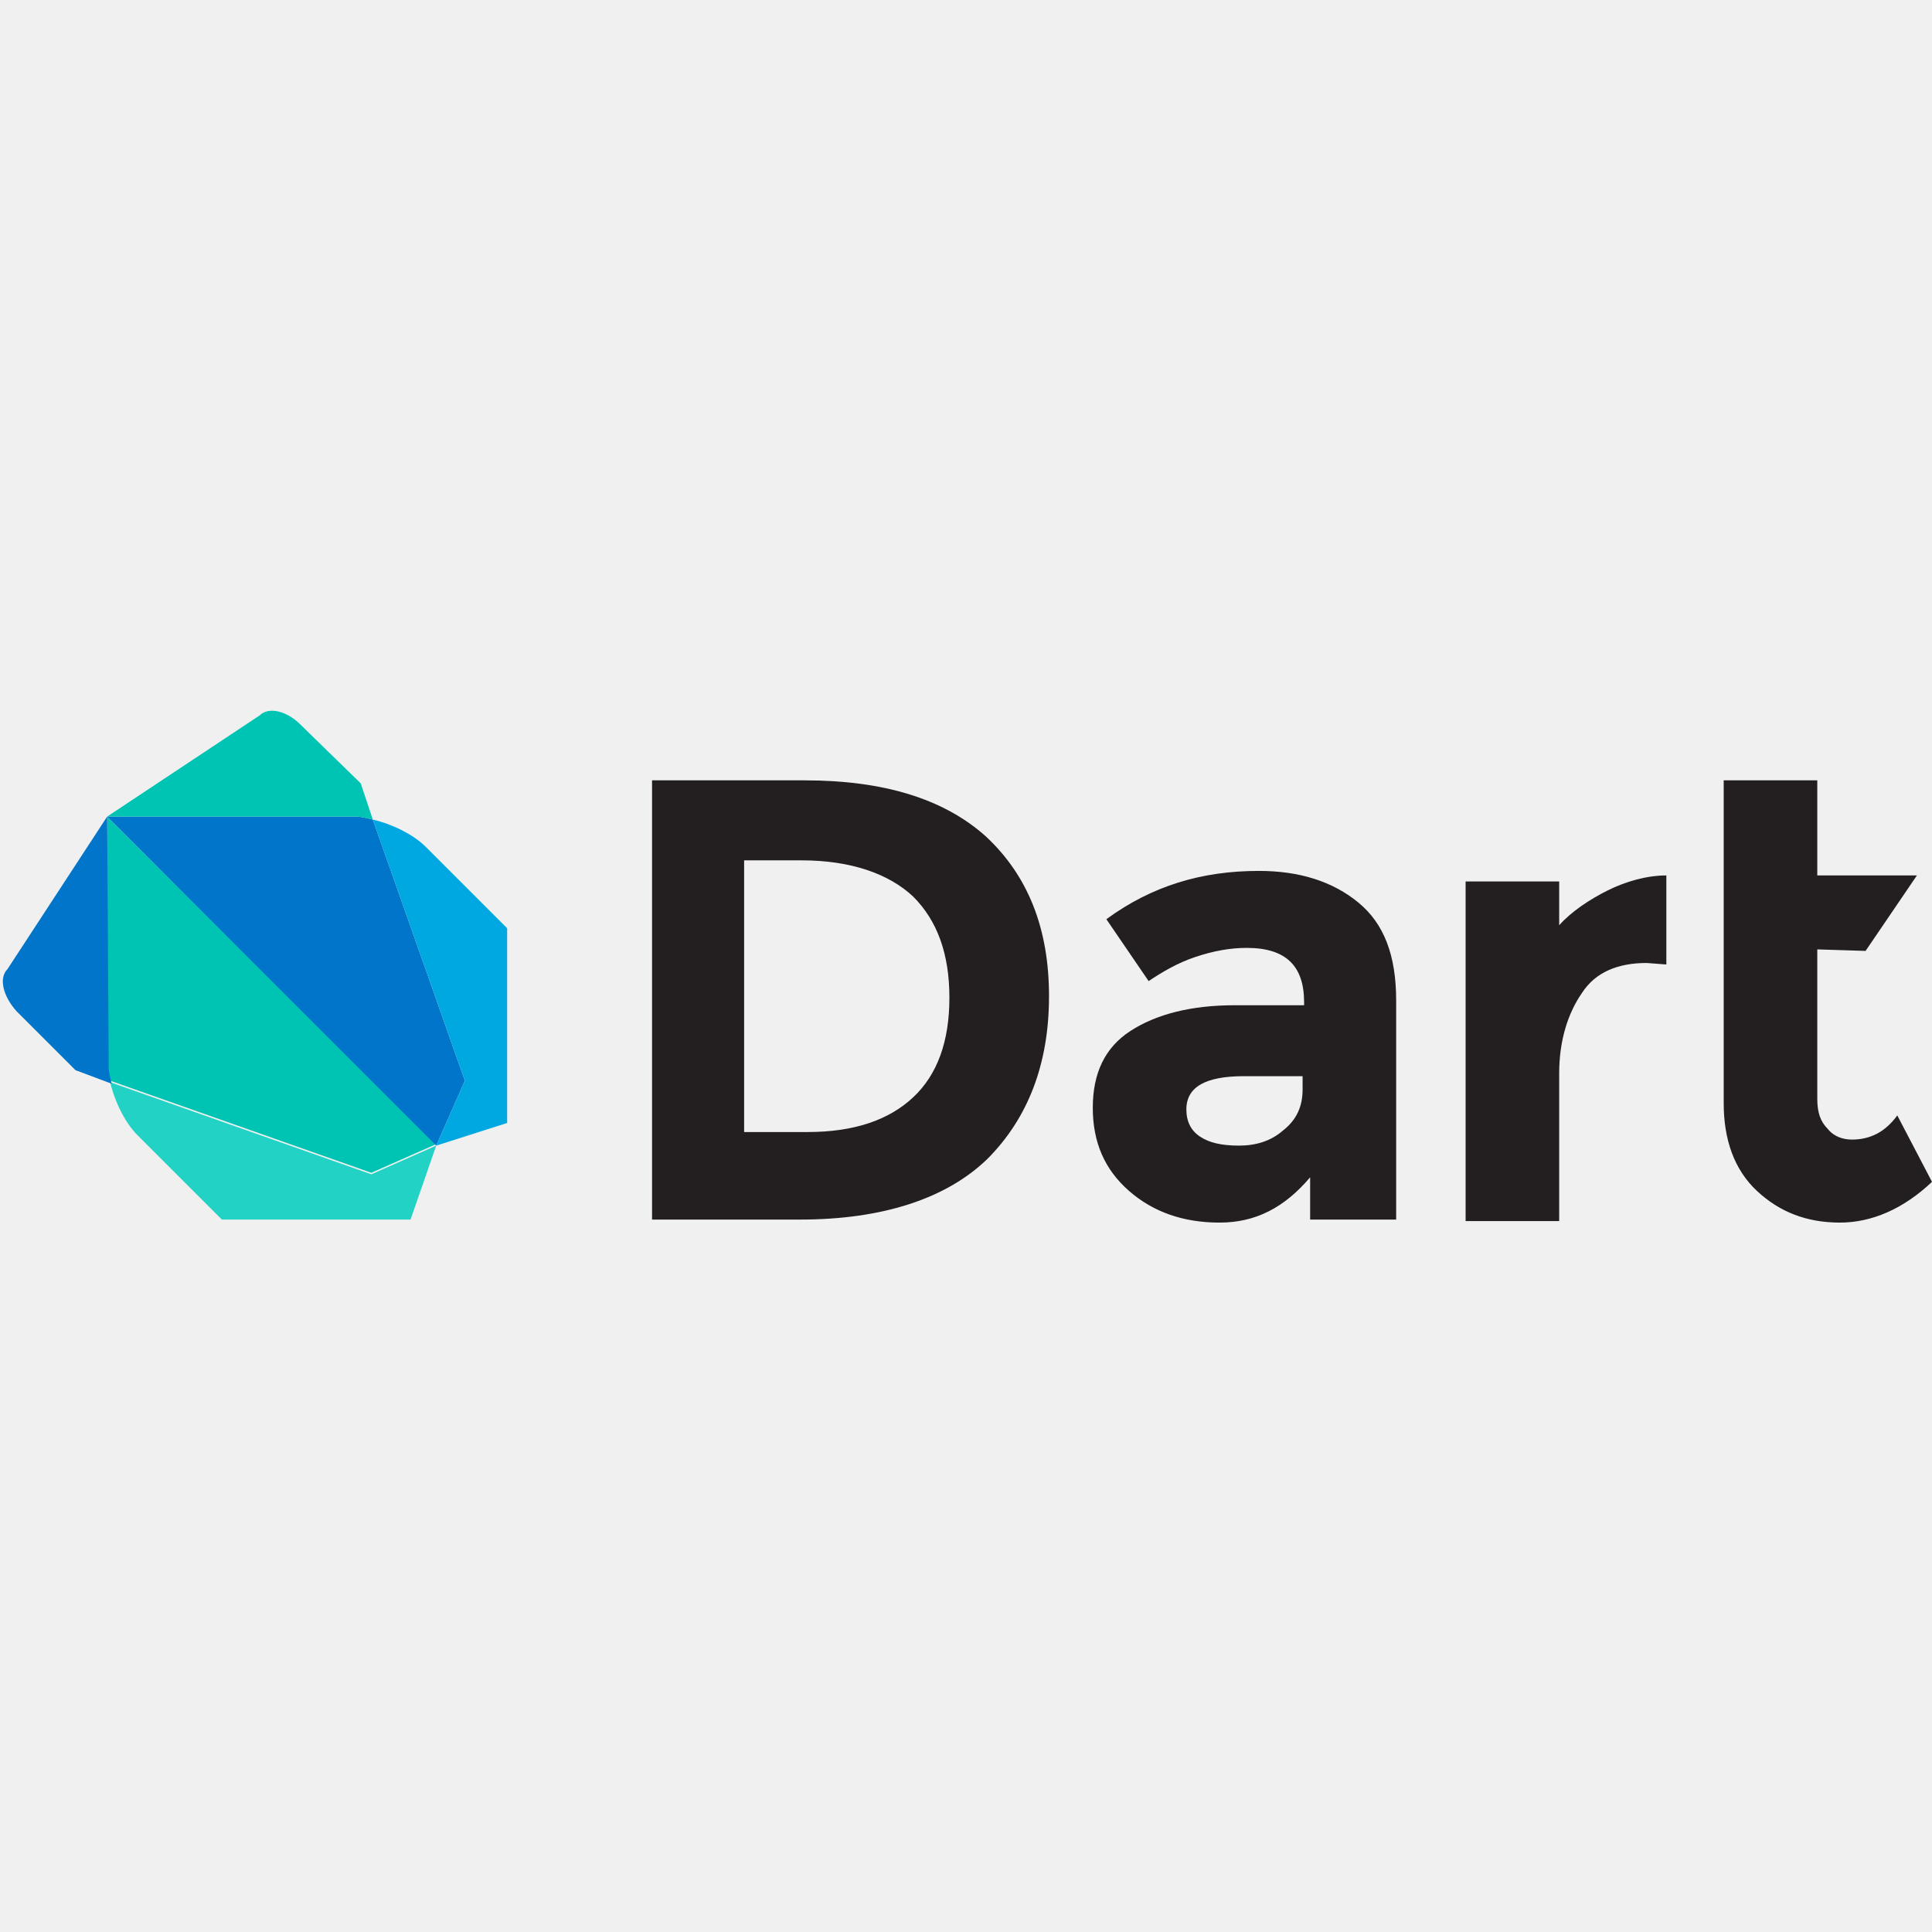
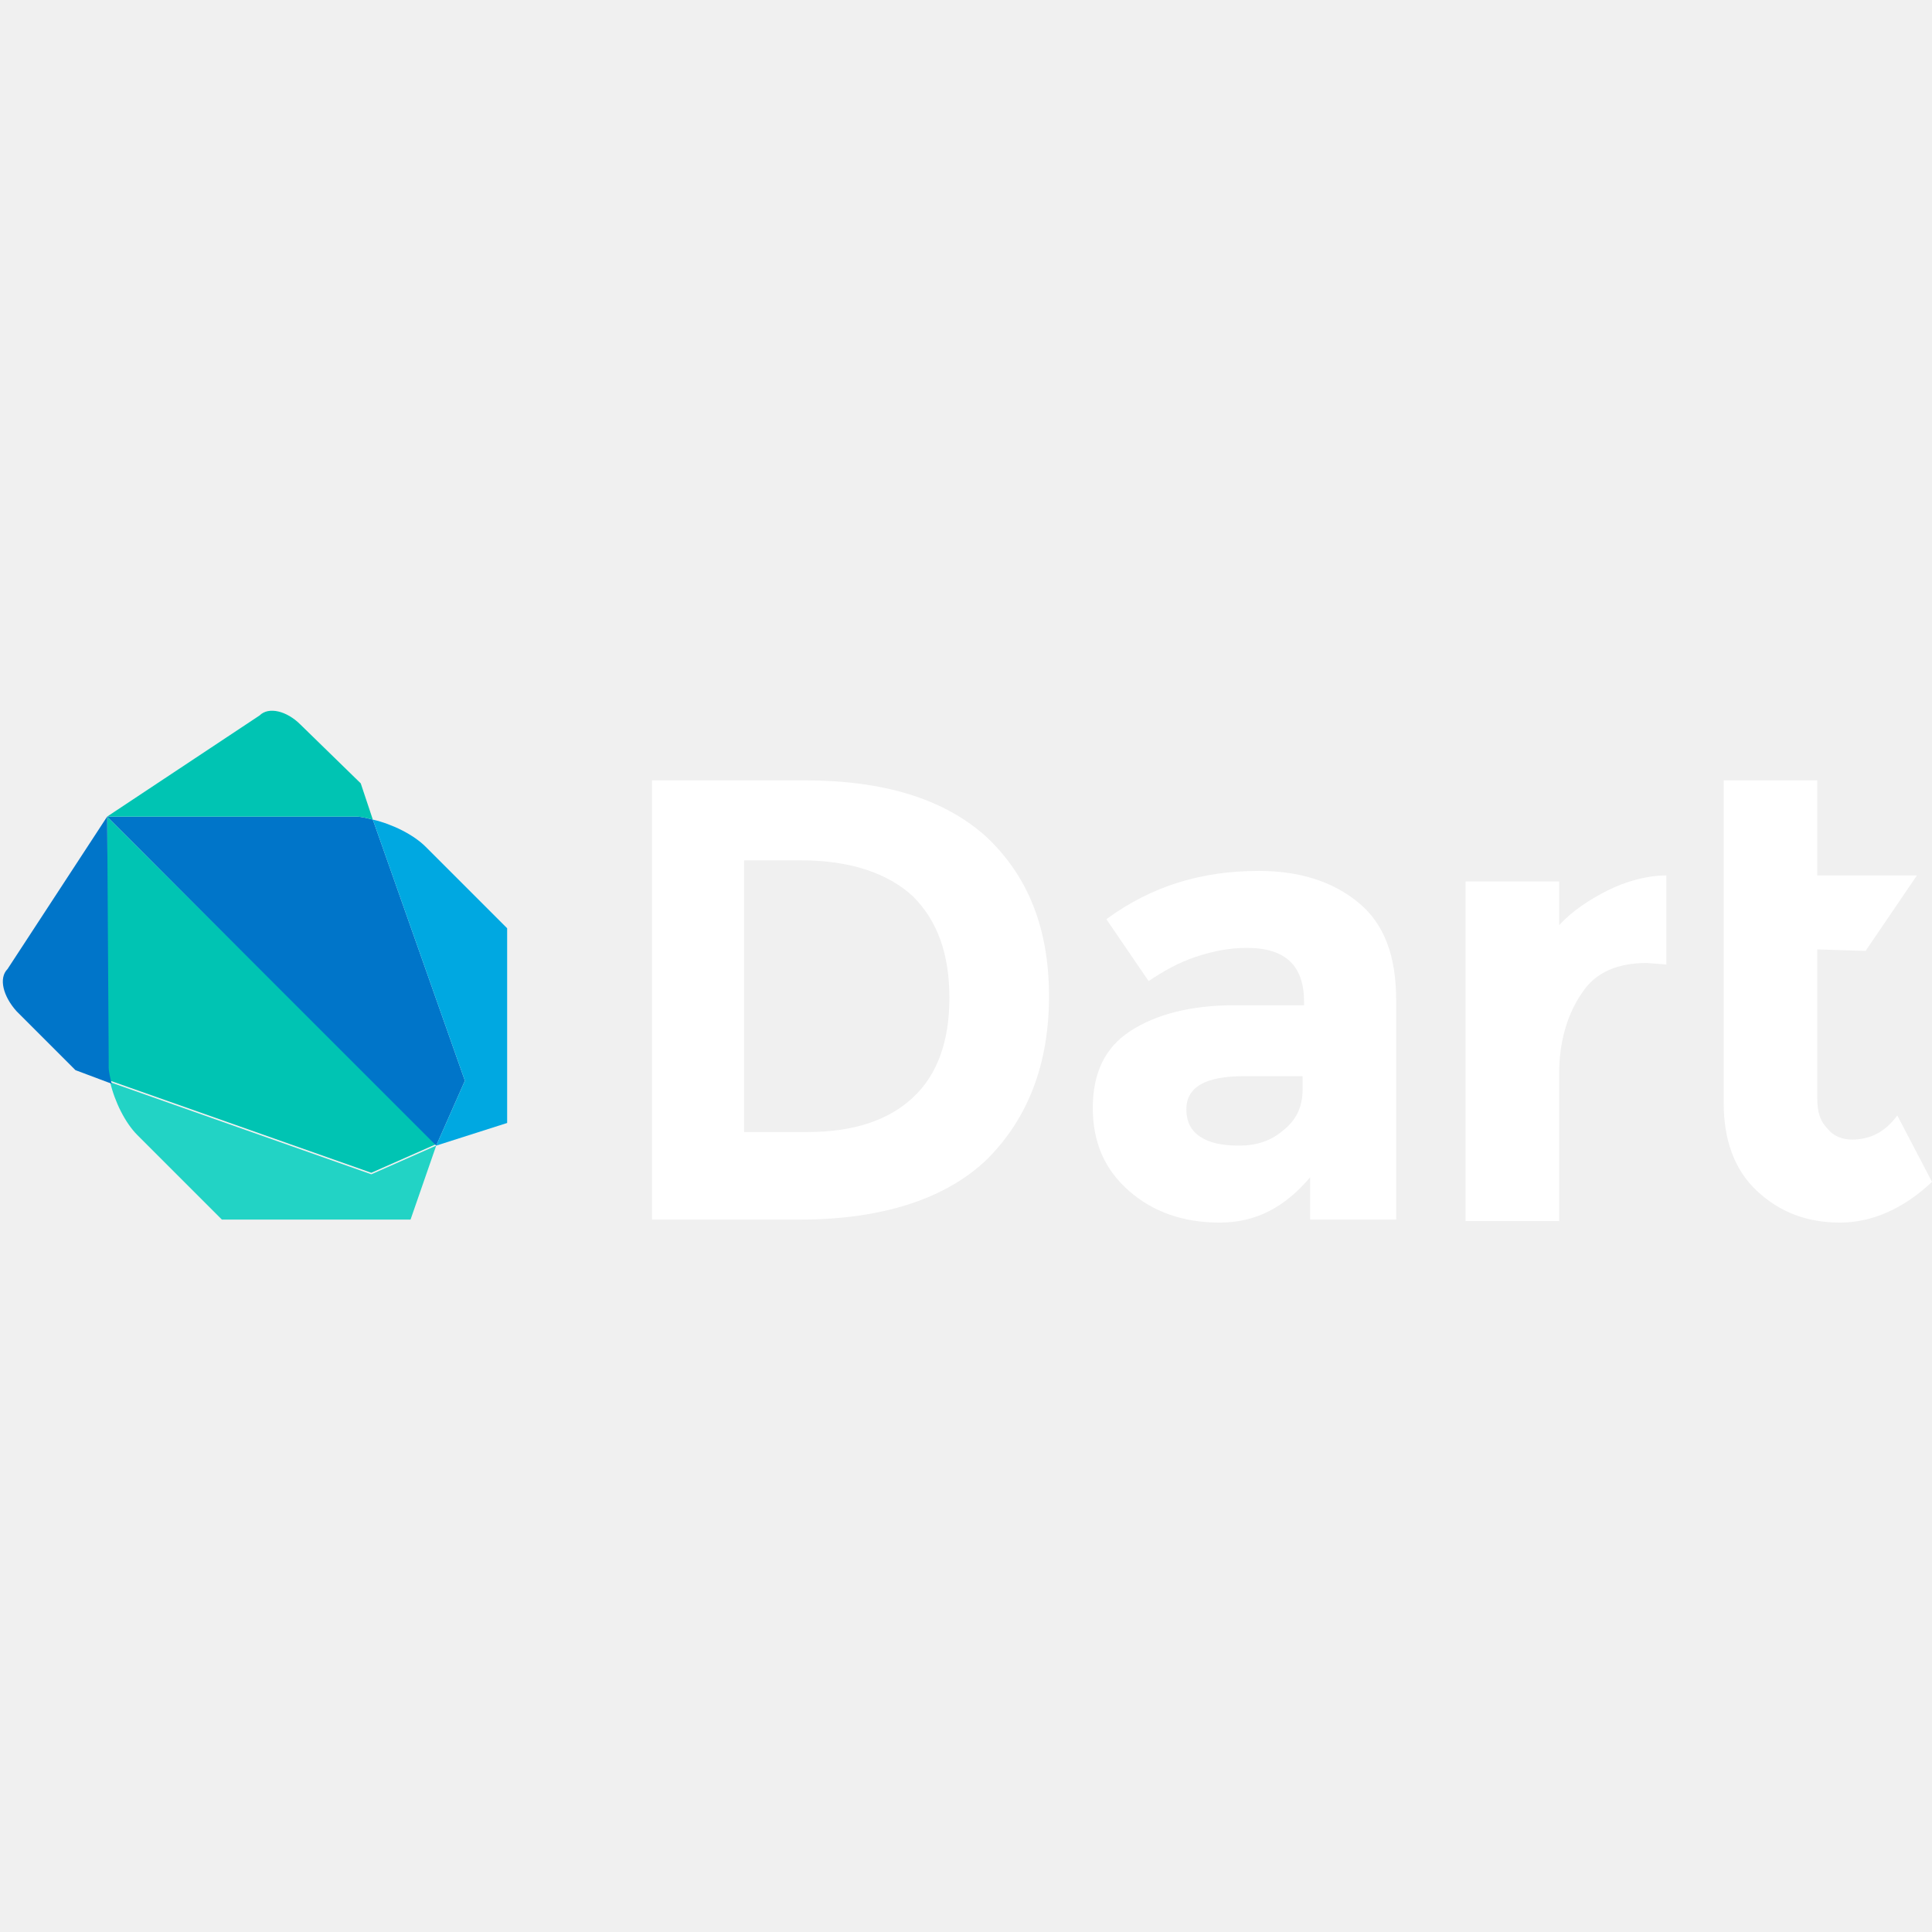
<svg xmlns="http://www.w3.org/2000/svg" viewBox="0 0 128 128">
-   <path fill="#231f20" d="M65.3 55.4c2.8 2.6 4.2 6.1 4.2 10.6s-1.4 8.1-4.1 10.8c-2.7 2.6-6.9 4-12.4 4h-9.8V51.7h10.1c5.2 0 9.2 1.2 12 3.7zm-4.8 17.3c1.6-1.5 2.4-3.7 2.4-6.6 0-2.9-.8-5.1-2.4-6.7-1.6-1.5-4.1-2.4-7.4-2.4h-3.8v18h4.2c3.1 0 5.4-.8 7-2.3zm32.1 8.1h-5.8V78c-1.7 2-3.6 3-6 3s-4.4-.7-6-2.1c-1.6-1.4-2.4-3.2-2.4-5.5s.8-4 2.5-5.1c1.7-1.1 4-1.7 6.9-1.7h4.6v-.2c0-2.4-1.2-3.6-3.8-3.6-1.1 0-2.2.2-3.4.6-1.2.4-2.2 1-3.1 1.6l-2.8-4.1c3-2.2 6.3-3.2 10.1-3.2 2.7 0 4.9.7 6.6 2.1 1.7 1.4 2.5 3.5 2.5 6.5v14.5h.1zm-6.3-8.6v-.9h-3.9c-2.5 0-3.8.7-3.8 2.2 0 .8.3 1.4.9 1.8.6.4 1.4.6 2.6.6 1.1 0 2.1-.3 2.9-1 .9-.7 1.3-1.6 1.3-2.7zm22.8-8.4c-1.9 0-3.4.6-4.3 2-.9 1.3-1.5 3.1-1.5 5.3v9.8h-6.2V58.4h6.2v2.9c.8-.9 2-1.7 3.2-2.3 1.2-.6 2.6-1 3.9-1v5.9l-1.3-.1zm11.3-.9v9.9c0 .9.2 1.5.7 2 .4.5 1 .7 1.6.7 1.2 0 2.2-.5 3-1.6l2.3 4.4c-1.9 1.8-4 2.7-6.1 2.7-2.2 0-4-.7-5.5-2.1-1.5-1.4-2.2-3.4-2.2-5.8V51.7h6.2V58h6.6l-3.4 5-3.2-.1z" />
+   <path fill="white" d="M65.3 55.4c2.8 2.6 4.2 6.1 4.2 10.6s-1.4 8.1-4.1 10.8c-2.7 2.6-6.9 4-12.4 4h-9.8V51.7h10.1c5.2 0 9.2 1.2 12 3.7zm-4.8 17.3c1.6-1.5 2.4-3.7 2.4-6.6 0-2.9-.8-5.1-2.4-6.7-1.6-1.5-4.1-2.4-7.4-2.4h-3.8v18h4.2c3.1 0 5.4-.8 7-2.3zm32.1 8.1h-5.8V78c-1.7 2-3.6 3-6 3s-4.4-.7-6-2.1c-1.6-1.4-2.4-3.2-2.4-5.5s.8-4 2.5-5.1c1.7-1.1 4-1.7 6.9-1.7h4.6v-.2c0-2.4-1.2-3.6-3.8-3.6-1.1 0-2.2.2-3.4.6-1.2.4-2.2 1-3.1 1.6l-2.8-4.1c3-2.2 6.3-3.2 10.1-3.2 2.7 0 4.9.7 6.6 2.1 1.7 1.4 2.5 3.5 2.5 6.5v14.5h.1zm-6.3-8.6v-.9h-3.9c-2.5 0-3.8.7-3.8 2.2 0 .8.3 1.4.9 1.8.6.4 1.4.6 2.6.6 1.1 0 2.1-.3 2.9-1 .9-.7 1.3-1.6 1.3-2.7zm22.8-8.4c-1.9 0-3.4.6-4.3 2-.9 1.3-1.5 3.1-1.5 5.3v9.8h-6.2V58.4h6.2v2.9c.8-.9 2-1.7 3.2-2.3 1.2-.6 2.6-1 3.9-1v5.9l-1.3-.1zm11.3-.9v9.9c0 .9.2 1.5.7 2 .4.5 1 .7 1.6.7 1.2 0 2.2-.5 3-1.6l2.3 4.4c-1.9 1.8-4 2.7-6.1 2.7-2.2 0-4-.7-5.5-2.1-1.5-1.4-2.2-3.4-2.2-5.8V51.7h6.2V58h6.6l-3.4 5-3.2-.1z" />
  <path fill="#00c4b3" d="M9.3 56.3l-2.2-2.2v16.4c0 .3.1.7.2 1.1l17.3 6.1 4.3-1.9L9.3 56.3z" />
  <path d="M7.3 71.7zm21.6 4.2l-4.3 1.9-17.3-6.1c.3 1.3 1 2.7 1.8 3.5l5.6 5.6h12.5l1.7-4.9z" fill="#22d3c5" />
  <path fill="#0075c9" d="M.5 64.2c-.6.6-.3 1.8.6 2.8L5 70.9l2.4.9c-.1-.4-.2-.8-.2-1.1V70l-.1-15.9" />
  <path fill="#0075c9" d="M28.9 75.9l1.9-4.3-6.1-17.3c-.4-.1-.8-.2-1.1-.2H7.1" />
  <path d="M24.7 54.3zm4.2 21.6l4.7-1.5V61.5l-5.4-5.4c-.8-.8-2.2-1.5-3.5-1.8l6.1 17.3" fill="#00a8e1" />
  <path fill="#00c4b3" d="M23.9 51.9l-4-3.9c-.9-.9-2.1-1.2-2.7-.6L7.1 54.1h16.5c.3 0 .7.1 1.1.2l-.8-2.4z" />
</svg>
